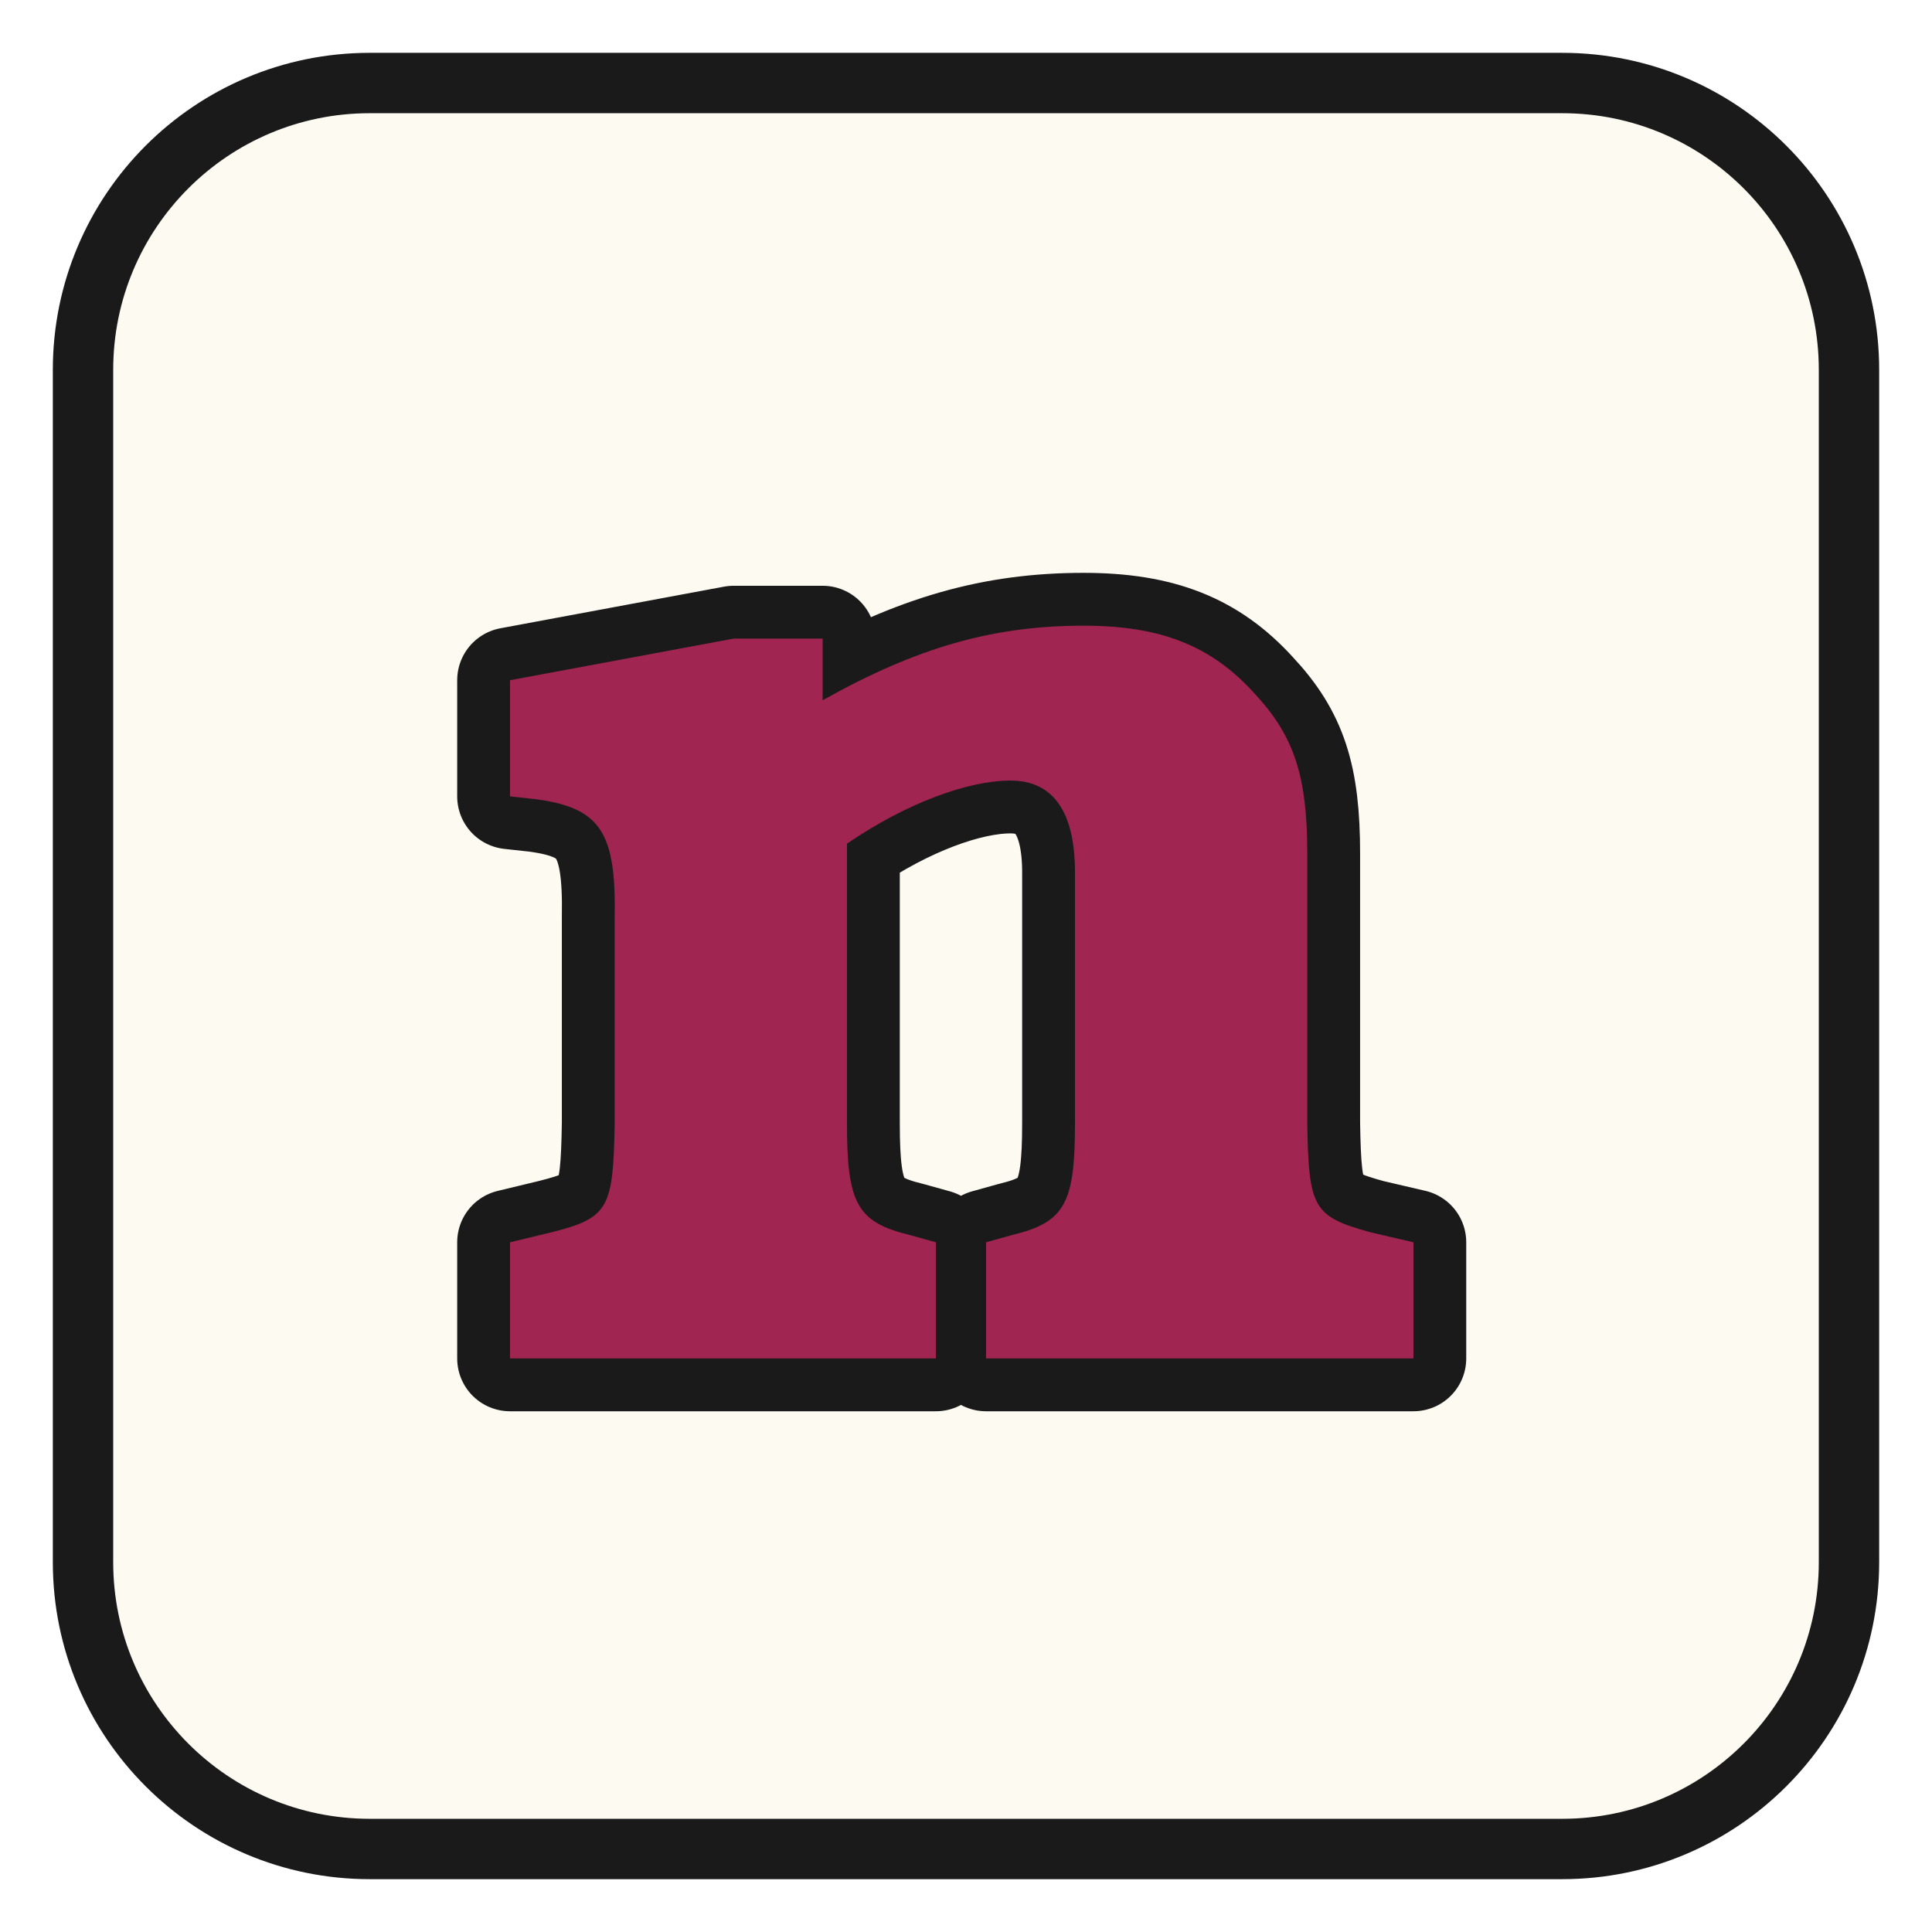
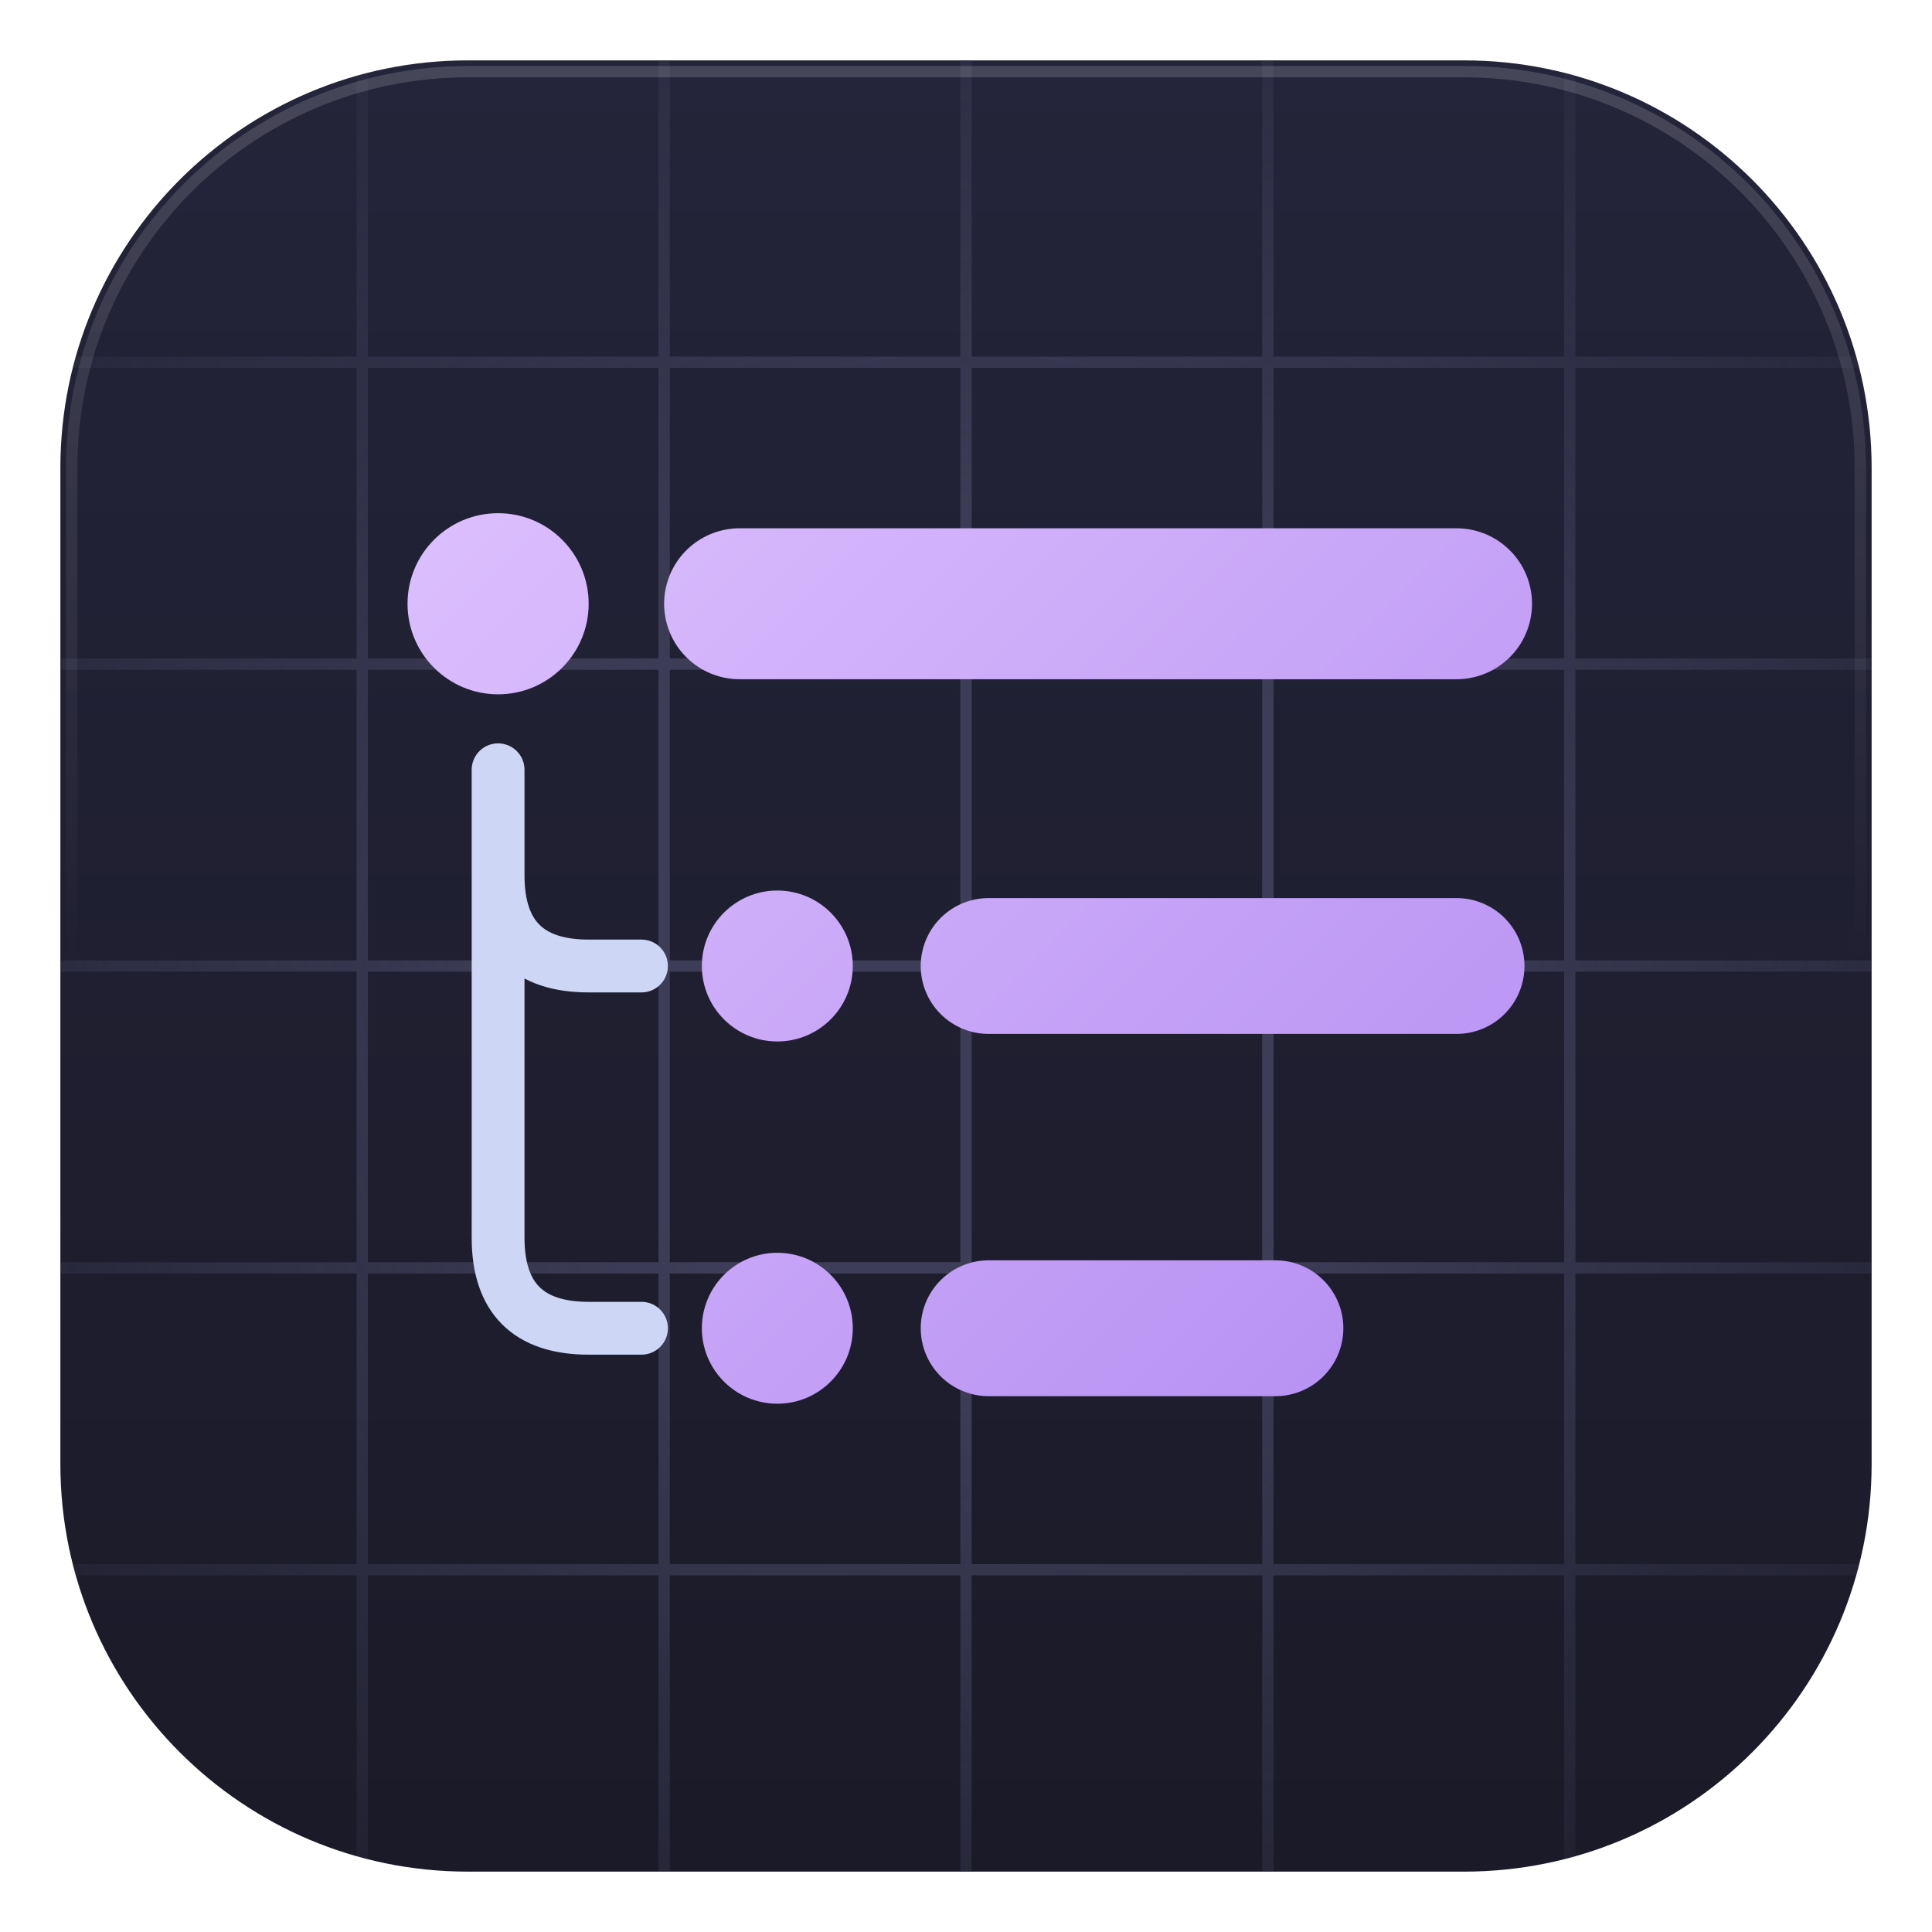
<svg xmlns="http://www.w3.org/2000/svg" viewBox="0 0 512 512" width="512" height="512">
  <defs>
-     <clipPath id="nlFrameClip">
-       <rect x="22" y="22" width="468" height="468" rx="76" ry="76" />
+     <linearGradient id="tile" gradientUnits="userSpaceOnUse" x1="0" y1="16" x2="0" y2="496">
+       <stop offset="0" stop-color="#24243a" />
+       <stop offset="1" stop-color="#1a1a28" />
+     </linearGradient>
+     <linearGradient id="acc" gradientUnits="userSpaceOnUse" x1="96" y1="96" x2="416" y2="416">
+       <stop offset="0" stop-color="#e0c4ff" />
+       <stop offset="1" stop-color="#b088f0" />
+     </linearGradient>
+     <linearGradient id="rim" x1="0" y1="0" x2="0" y2="1">
+       <stop offset="0" stop-color="#ffffff" stop-opacity=".16" />
+       <stop offset=".5" stop-color="#ffffff" stop-opacity="0" />
+     </linearGradient>
+     <clipPath id="clip">
+       <rect x="16" y="16" width="480" height="480" rx="108" />
    </clipPath>
+     <radialGradient id="fade" gradientUnits="userSpaceOnUse" cx="256" cy="256" r="300">
+       <stop offset=".35" stop-color="#fff" />
+       <stop offset="1" stop-color="#fff" stop-opacity=".15" />
+     </radialGradient>
+     <mask id="fadeMask">
+       <rect width="512" height="512" fill="url(#fade)" />
+     </mask>
  </defs>
-   <rect x="22" y="22" width="468" height="468" rx="76" ry="76" fill="#fdfaf2" stroke="#1a1a1a" stroke-width="16" />
-   <text x="256" y="360" font-family="'Bookman Old Style', 'Georgia', 'Times New Roman', serif" font-weight="900" font-size="380" text-anchor="middle" fill="#a02550" stroke="#1a1a1a" stroke-width="28" stroke-linejoin="round" paint-order="stroke fill">n</text>
+   <rect x="16" y="16" width="480" height="480" rx="108" fill="url(#tile)" />
+   <g clip-path="url(#clip)">
+     <g mask="url(#fadeMask)" stroke="#3d3d57" stroke-width="3">
+       <path d="M96 16 V496 M16 96 H496" />
+       <path d="M176 16 V496 M16 176 H496" />
+       <path d="M256 16 V496 M16 256 H496" />
+       <path d="M336 16 V496 M16 336 H496" />
+       <path d="M416 16 V496 M16 416 H496" />
+     </g>
+   </g>
+   <rect x="19" y="19" width="474" height="474" rx="105" fill="none" stroke="url(#rim)" stroke-width="3" />
+   <path d="M132 204 V328 Q132 352 156 352 H170 M132 232 Q132 256 156 256 H170" fill="none" stroke="#cdd6f4" stroke-width="14" stroke-linecap="round" stroke-linejoin="round" />
+   <circle cx="132" cy="160" r="24" fill="url(#acc)" stroke="url(#acc)" stroke-width="0" stroke-linecap="round" stroke-linejoin="round" />
+   <path d="M196 160 H386" fill="none" stroke="url(#acc)" stroke-width="40" stroke-linecap="round" stroke-linejoin="round" />
+   <circle cx="206" cy="256" r="20" fill="url(#acc)" stroke="url(#acc)" stroke-width="0" stroke-linecap="round" stroke-linejoin="round" />
+   <path d="M262 256 H386" fill="none" stroke="url(#acc)" stroke-width="36" stroke-linecap="round" stroke-linejoin="round" />
+   <circle cx="206" cy="352" r="20" fill="url(#acc)" stroke="url(#acc)" stroke-width="0" stroke-linecap="round" stroke-linejoin="round" />
+   <path d="M262 352 H338" fill="none" stroke="url(#acc)" stroke-width="36" stroke-linecap="round" stroke-linejoin="round" />
</svg>
